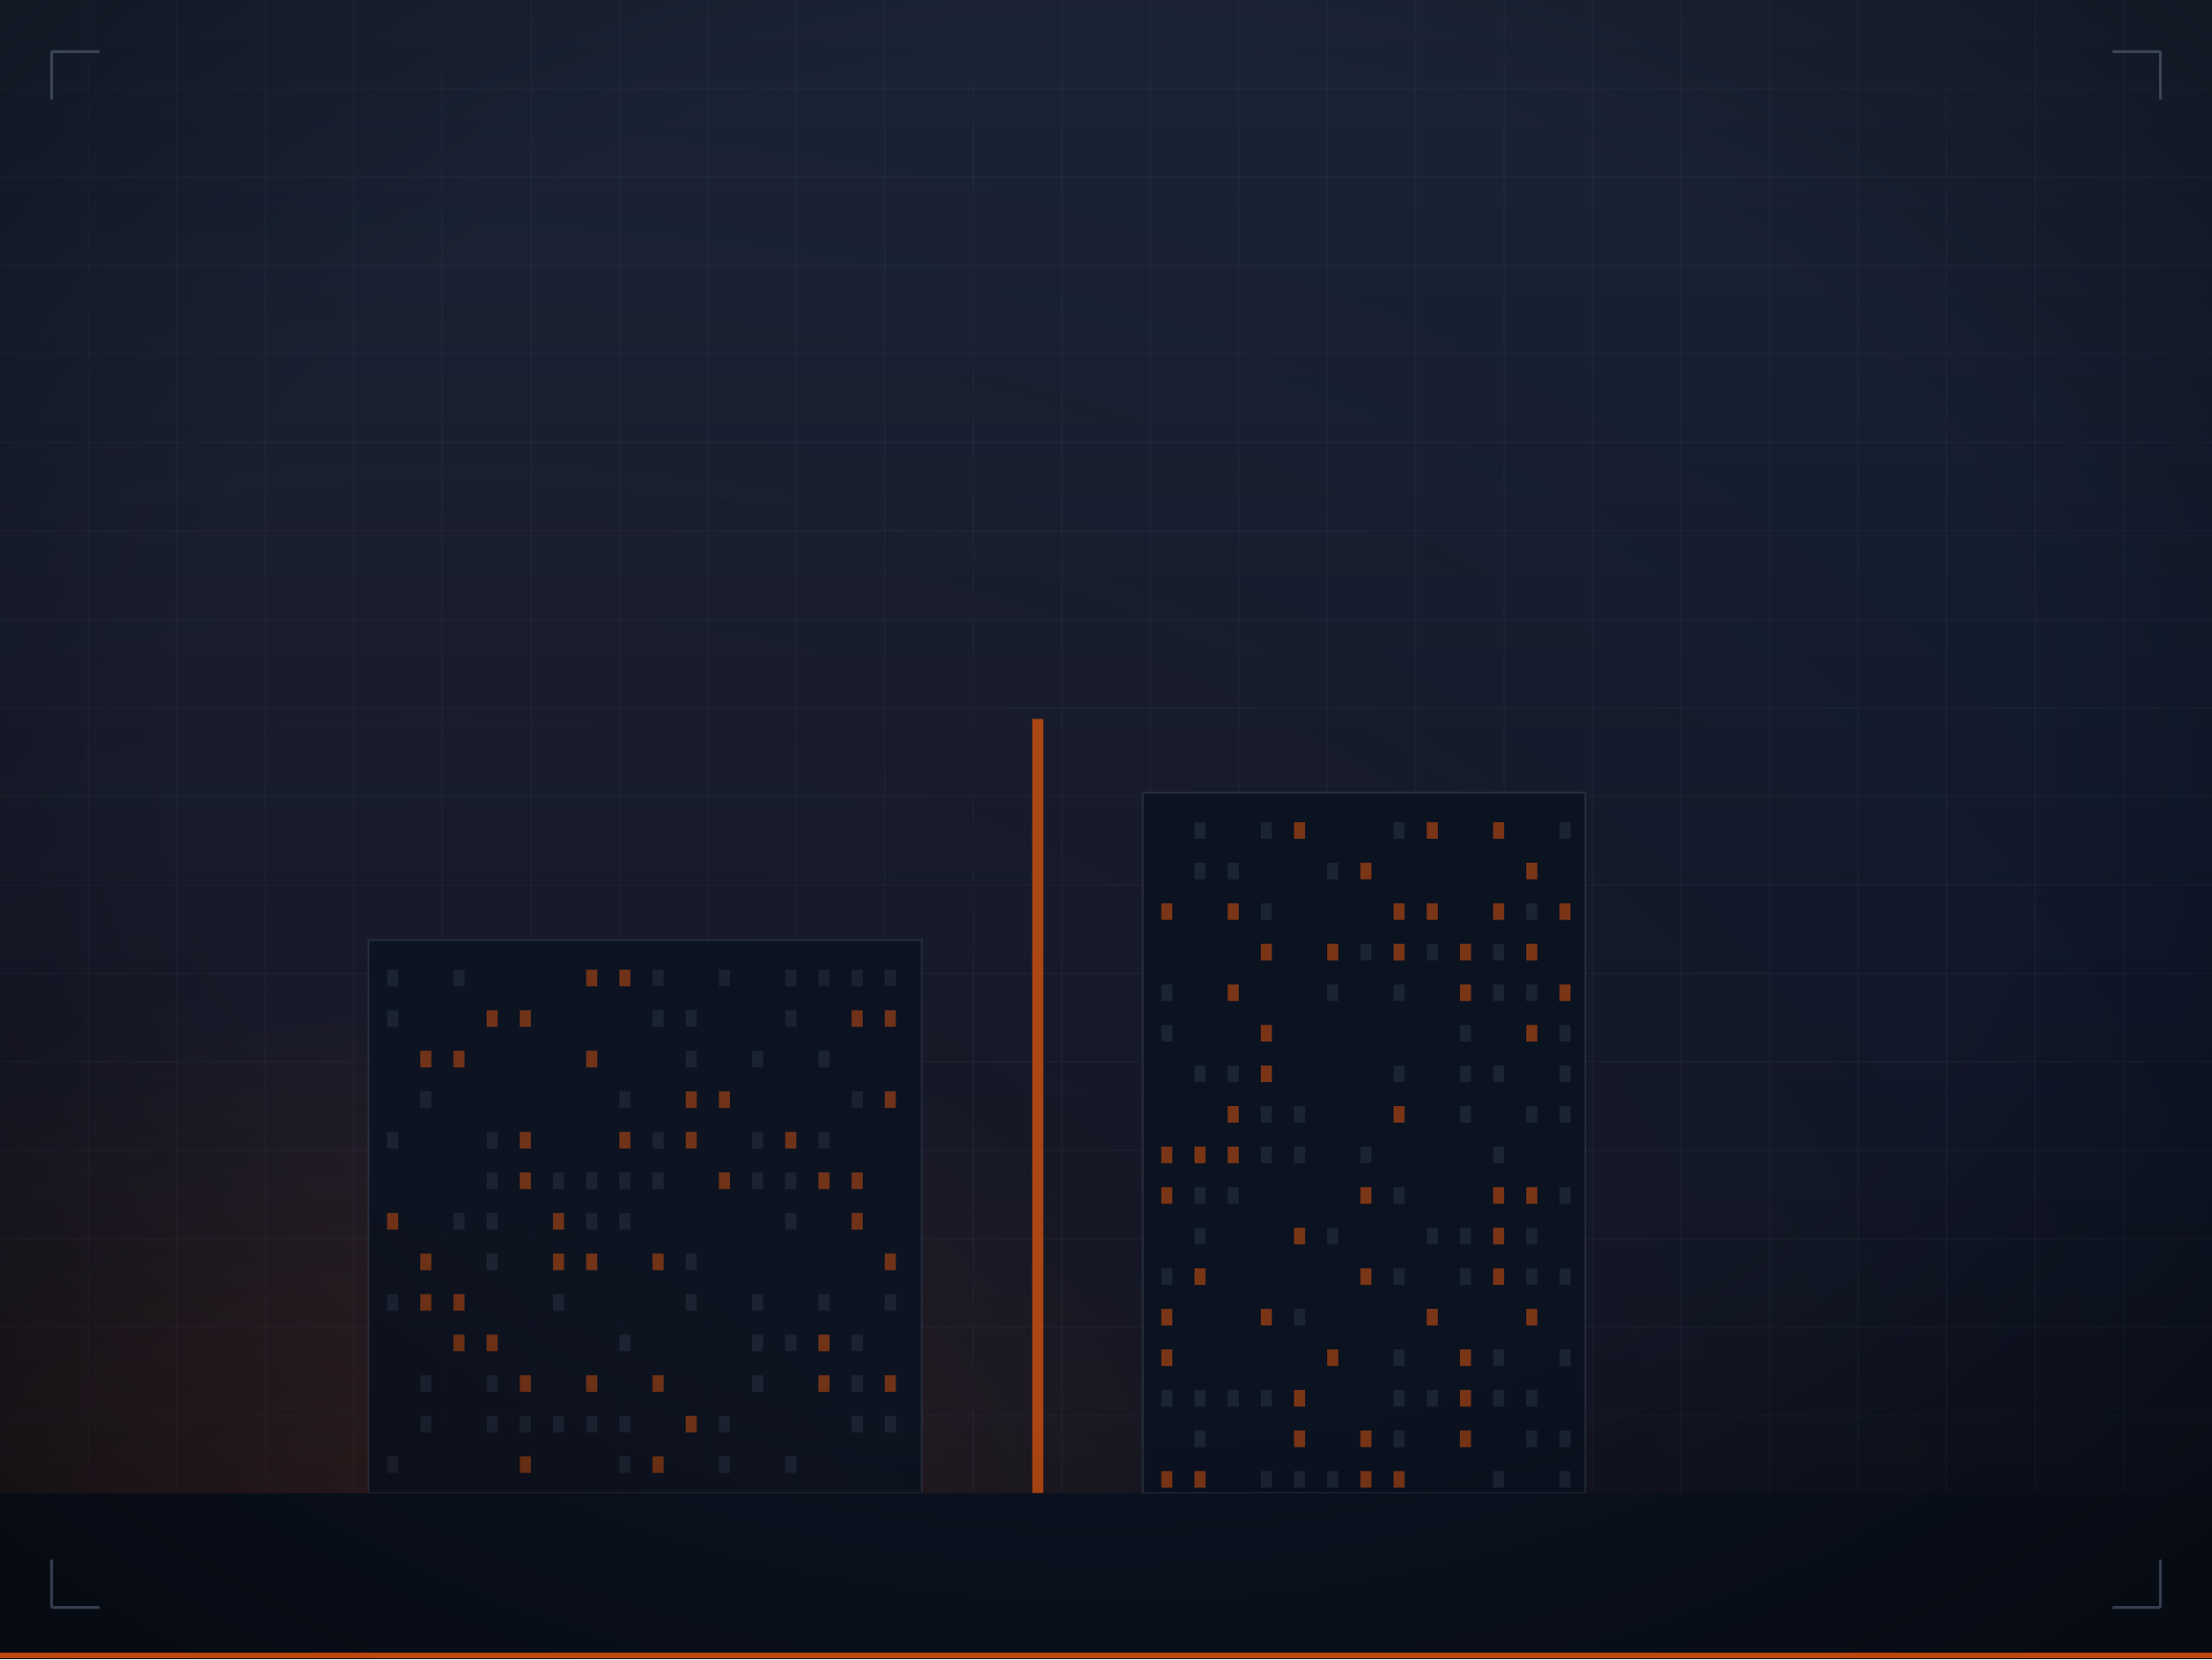
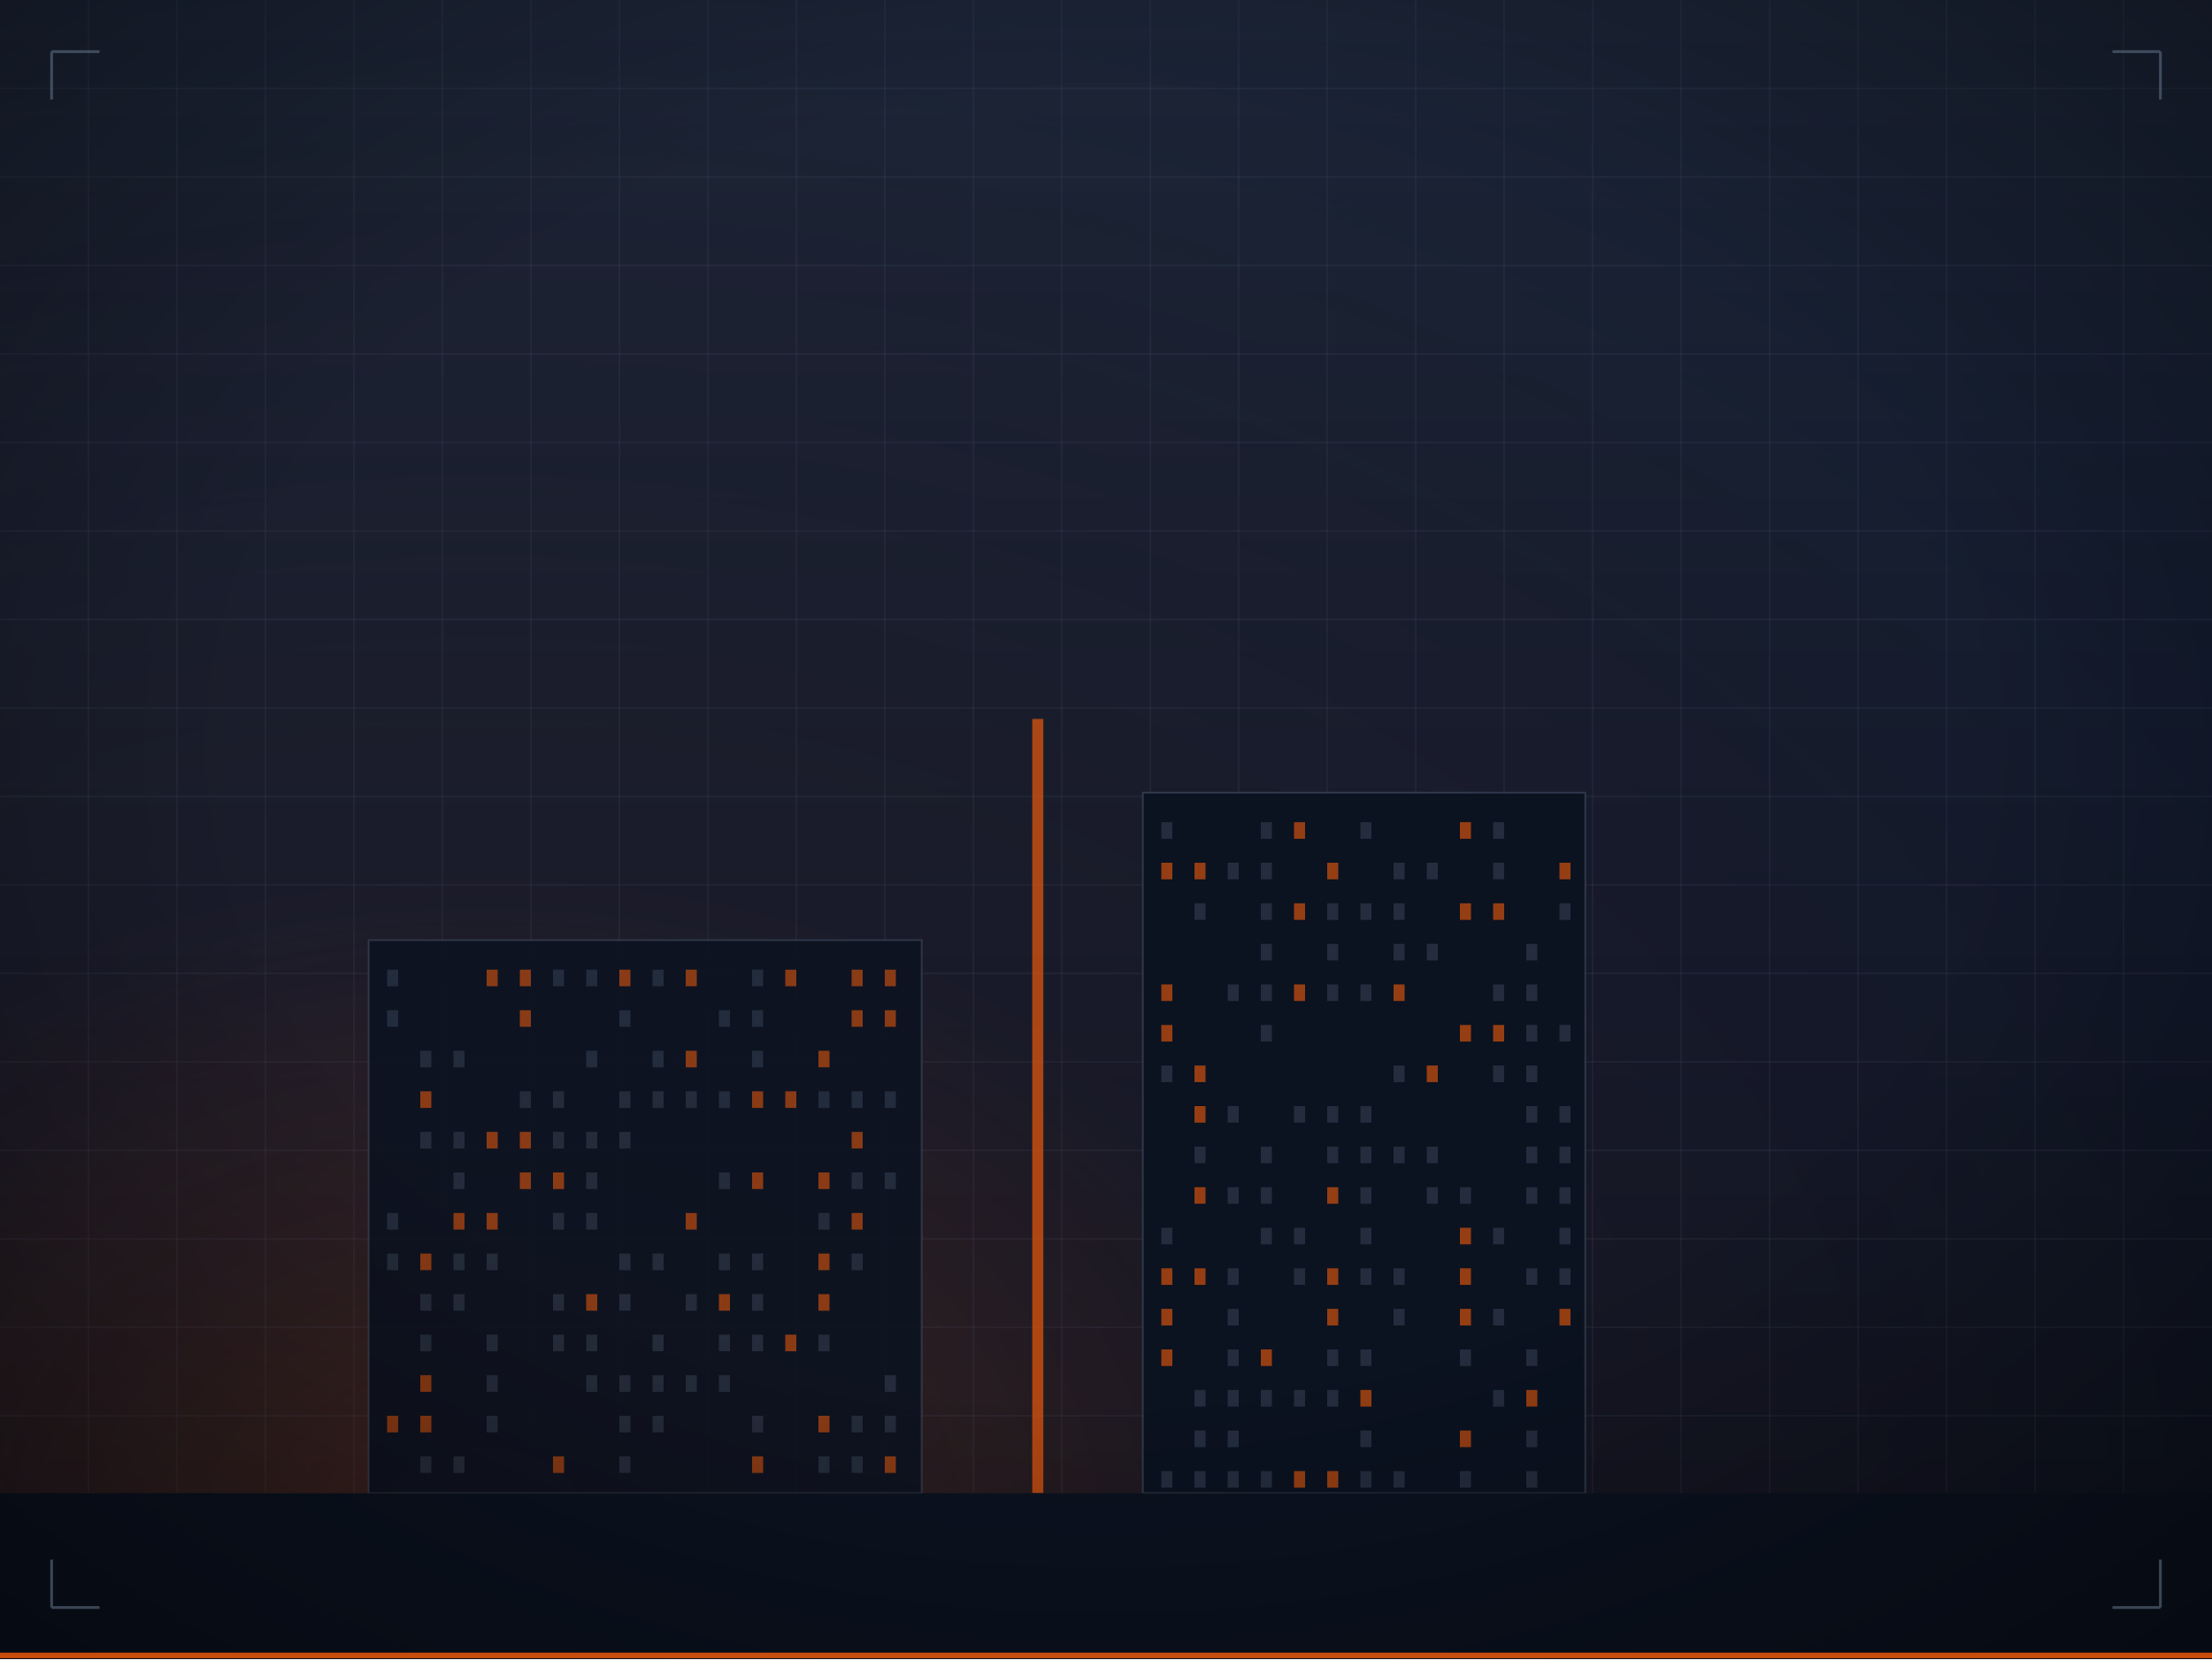
<svg xmlns="http://www.w3.org/2000/svg" width="1200" height="900" viewBox="0 0 1200 900" preserveAspectRatio="xMidYMid slice">
  <defs>
    <linearGradient id="skyt2" x1="0" y1="0" x2="0" y2="1">
      <stop offset="0" stop-color="#1B2436" />
      <stop offset="0.6" stop-color="#0F172A" />
      <stop offset="1" stop-color="#0B1220" />
    </linearGradient>
-     <radialGradient id="glowt2" cx="0.2" cy="0.95" r="0.9">
-       <stop offset="0" stop-color="#EA580C" stop-opacity="0.18" />
-       <stop offset="0.4" stop-color="#EA580C" stop-opacity="0.04" />
+     <radialGradient id="glowt2" cx="0.22" cy="0.92" r="0.95">
+       <stop offset="0" stop-color="#EA580C" stop-opacity="0.22" />
+       <stop offset="0.4" stop-color="#EA580C" stop-opacity="0.05" />
      <stop offset="1" stop-color="#EA580C" stop-opacity="0" />
    </radialGradient>
-     <radialGradient id="vigt2" cx="0.5" cy="0.45" r="0.75">
-       <stop offset="0.55" stop-color="#000000" stop-opacity="0" />
-       <stop offset="1" stop-color="#000000" stop-opacity="0.45" />
+     <radialGradient id="vigt2" cx="0.5" cy="0.45" r="0.78">
+       <stop offset="0.5" stop-color="#000000" stop-opacity="0" />
+       <stop offset="1" stop-color="#000000" stop-opacity="0.5" />
    </radialGradient>
  </defs>
  <rect width="1200" height="900" fill="url(#skyt2)" />
  <rect width="1200" height="900" fill="url(#glowt2)" />
-   <g stroke="#64748B" stroke-opacity="0.06">
+   <g stroke="#64748B" stroke-opacity="0.1">
    <line x1="48" y1="0" x2="48" y2="900" />
    <line x1="96" y1="0" x2="96" y2="900" />
    <line x1="144" y1="0" x2="144" y2="900" />
    <line x1="192" y1="0" x2="192" y2="900" />
    <line x1="240" y1="0" x2="240" y2="900" />
    <line x1="288" y1="0" x2="288" y2="900" />
    <line x1="336" y1="0" x2="336" y2="900" />
    <line x1="384" y1="0" x2="384" y2="900" />
    <line x1="432" y1="0" x2="432" y2="900" />
    <line x1="480" y1="0" x2="480" y2="900" />
    <line x1="528" y1="0" x2="528" y2="900" />
    <line x1="576" y1="0" x2="576" y2="900" />
    <line x1="624" y1="0" x2="624" y2="900" />
    <line x1="672" y1="0" x2="672" y2="900" />
    <line x1="720" y1="0" x2="720" y2="900" />
    <line x1="768" y1="0" x2="768" y2="900" />
    <line x1="816" y1="0" x2="816" y2="900" />
    <line x1="864" y1="0" x2="864" y2="900" />
    <line x1="912" y1="0" x2="912" y2="900" />
    <line x1="960" y1="0" x2="960" y2="900" />
    <line x1="1008" y1="0" x2="1008" y2="900" />
    <line x1="1056" y1="0" x2="1056" y2="900" />
    <line x1="1104" y1="0" x2="1104" y2="900" />
    <line x1="1152" y1="0" x2="1152" y2="900" />
    <line x1="0" y1="48" x2="1200" y2="48" />
    <line x1="0" y1="96" x2="1200" y2="96" />
    <line x1="0" y1="144" x2="1200" y2="144" />
    <line x1="0" y1="192" x2="1200" y2="192" />
    <line x1="0" y1="240" x2="1200" y2="240" />
    <line x1="0" y1="288" x2="1200" y2="288" />
    <line x1="0" y1="336" x2="1200" y2="336" />
    <line x1="0" y1="384" x2="1200" y2="384" />
    <line x1="0" y1="432" x2="1200" y2="432" />
    <line x1="0" y1="480" x2="1200" y2="480" />
    <line x1="0" y1="528" x2="1200" y2="528" />
    <line x1="0" y1="576" x2="1200" y2="576" />
    <line x1="0" y1="624" x2="1200" y2="624" />
    <line x1="0" y1="672" x2="1200" y2="672" />
    <line x1="0" y1="720" x2="1200" y2="720" />
    <line x1="0" y1="768" x2="1200" y2="768" />
    <line x1="0" y1="816" x2="1200" y2="816" />
    <line x1="0" y1="864" x2="1200" y2="864" />
  </g>
  <g opacity="0.9">
-     <rect x="200" y="510" width="300" height="300" fill="#0B1220" stroke="#64748B" stroke-opacity="0.25" />
-     <rect x="210" y="526" width="6" height="9" fill="#64748B" opacity="0.18" />
-     <rect x="246" y="526" width="6" height="9" fill="#64748B" opacity="0.18" />
-     <rect x="318" y="526" width="6" height="9" fill="#EA580C" opacity="0.5" />
-     <rect x="336" y="526" width="6" height="9" fill="#EA580C" opacity="0.5" />
-     <rect x="354" y="526" width="6" height="9" fill="#64748B" opacity="0.18" />
-     <rect x="390" y="526" width="6" height="9" fill="#64748B" opacity="0.18" />
-     <rect x="426" y="526" width="6" height="9" fill="#64748B" opacity="0.18" />
-     <rect x="444" y="526" width="6" height="9" fill="#64748B" opacity="0.18" />
-     <rect x="462" y="526" width="6" height="9" fill="#64748B" opacity="0.18" />
-     <rect x="480" y="526" width="6" height="9" fill="#64748B" opacity="0.18" />
-     <rect x="210" y="548" width="6" height="9" fill="#64748B" opacity="0.18" />
-     <rect x="264" y="548" width="6" height="9" fill="#EA580C" opacity="0.5" />
-     <rect x="282" y="548" width="6" height="9" fill="#EA580C" opacity="0.5" />
-     <rect x="354" y="548" width="6" height="9" fill="#64748B" opacity="0.18" />
-     <rect x="372" y="548" width="6" height="9" fill="#64748B" opacity="0.18" />
-     <rect x="426" y="548" width="6" height="9" fill="#64748B" opacity="0.18" />
-     <rect x="462" y="548" width="6" height="9" fill="#EA580C" opacity="0.5" />
-     <rect x="480" y="548" width="6" height="9" fill="#EA580C" opacity="0.5" />
-     <rect x="228" y="570" width="6" height="9" fill="#EA580C" opacity="0.5" />
-     <rect x="246" y="570" width="6" height="9" fill="#EA580C" opacity="0.5" />
-     <rect x="318" y="570" width="6" height="9" fill="#EA580C" opacity="0.5" />
-     <rect x="372" y="570" width="6" height="9" fill="#64748B" opacity="0.18" />
-     <rect x="408" y="570" width="6" height="9" fill="#64748B" opacity="0.18" />
-     <rect x="444" y="570" width="6" height="9" fill="#64748B" opacity="0.18" />
-     <rect x="228" y="592" width="6" height="9" fill="#64748B" opacity="0.18" />
-     <rect x="336" y="592" width="6" height="9" fill="#64748B" opacity="0.18" />
-     <rect x="372" y="592" width="6" height="9" fill="#EA580C" opacity="0.5" />
-     <rect x="390" y="592" width="6" height="9" fill="#EA580C" opacity="0.5" />
-     <rect x="462" y="592" width="6" height="9" fill="#64748B" opacity="0.18" />
-     <rect x="480" y="592" width="6" height="9" fill="#EA580C" opacity="0.5" />
-     <rect x="210" y="614" width="6" height="9" fill="#64748B" opacity="0.18" />
-     <rect x="264" y="614" width="6" height="9" fill="#64748B" opacity="0.18" />
-     <rect x="282" y="614" width="6" height="9" fill="#EA580C" opacity="0.5" />
-     <rect x="336" y="614" width="6" height="9" fill="#EA580C" opacity="0.5" />
-     <rect x="354" y="614" width="6" height="9" fill="#64748B" opacity="0.18" />
-     <rect x="372" y="614" width="6" height="9" fill="#EA580C" opacity="0.5" />
-     <rect x="408" y="614" width="6" height="9" fill="#64748B" opacity="0.18" />
-     <rect x="426" y="614" width="6" height="9" fill="#EA580C" opacity="0.5" />
-     <rect x="444" y="614" width="6" height="9" fill="#64748B" opacity="0.18" />
-     <rect x="264" y="636" width="6" height="9" fill="#64748B" opacity="0.18" />
-     <rect x="282" y="636" width="6" height="9" fill="#EA580C" opacity="0.5" />
-     <rect x="300" y="636" width="6" height="9" fill="#64748B" opacity="0.18" />
-     <rect x="318" y="636" width="6" height="9" fill="#64748B" opacity="0.18" />
-     <rect x="336" y="636" width="6" height="9" fill="#64748B" opacity="0.18" />
-     <rect x="354" y="636" width="6" height="9" fill="#64748B" opacity="0.18" />
-     <rect x="390" y="636" width="6" height="9" fill="#EA580C" opacity="0.5" />
-     <rect x="408" y="636" width="6" height="9" fill="#64748B" opacity="0.18" />
-     <rect x="426" y="636" width="6" height="9" fill="#64748B" opacity="0.18" />
-     <rect x="444" y="636" width="6" height="9" fill="#EA580C" opacity="0.5" />
-     <rect x="462" y="636" width="6" height="9" fill="#EA580C" opacity="0.5" />
-     <rect x="210" y="658" width="6" height="9" fill="#EA580C" opacity="0.5" />
-     <rect x="246" y="658" width="6" height="9" fill="#64748B" opacity="0.18" />
-     <rect x="264" y="658" width="6" height="9" fill="#64748B" opacity="0.18" />
-     <rect x="300" y="658" width="6" height="9" fill="#EA580C" opacity="0.5" />
-     <rect x="318" y="658" width="6" height="9" fill="#64748B" opacity="0.18" />
-     <rect x="336" y="658" width="6" height="9" fill="#64748B" opacity="0.18" />
-     <rect x="426" y="658" width="6" height="9" fill="#64748B" opacity="0.18" />
-     <rect x="462" y="658" width="6" height="9" fill="#EA580C" opacity="0.5" />
-     <rect x="228" y="680" width="6" height="9" fill="#EA580C" opacity="0.5" />
-     <rect x="264" y="680" width="6" height="9" fill="#64748B" opacity="0.18" />
-     <rect x="300" y="680" width="6" height="9" fill="#EA580C" opacity="0.5" />
-     <rect x="318" y="680" width="6" height="9" fill="#EA580C" opacity="0.5" />
-     <rect x="354" y="680" width="6" height="9" fill="#EA580C" opacity="0.5" />
-     <rect x="372" y="680" width="6" height="9" fill="#64748B" opacity="0.18" />
-     <rect x="480" y="680" width="6" height="9" fill="#EA580C" opacity="0.5" />
-     <rect x="210" y="702" width="6" height="9" fill="#64748B" opacity="0.18" />
-     <rect x="228" y="702" width="6" height="9" fill="#EA580C" opacity="0.5" />
-     <rect x="246" y="702" width="6" height="9" fill="#EA580C" opacity="0.5" />
-     <rect x="300" y="702" width="6" height="9" fill="#64748B" opacity="0.18" />
-     <rect x="372" y="702" width="6" height="9" fill="#64748B" opacity="0.18" />
-     <rect x="408" y="702" width="6" height="9" fill="#64748B" opacity="0.18" />
-     <rect x="444" y="702" width="6" height="9" fill="#64748B" opacity="0.18" />
-     <rect x="480" y="702" width="6" height="9" fill="#64748B" opacity="0.18" />
-     <rect x="246" y="724" width="6" height="9" fill="#EA580C" opacity="0.5" />
-     <rect x="264" y="724" width="6" height="9" fill="#EA580C" opacity="0.5" />
-     <rect x="336" y="724" width="6" height="9" fill="#64748B" opacity="0.18" />
-     <rect x="408" y="724" width="6" height="9" fill="#64748B" opacity="0.18" />
-     <rect x="426" y="724" width="6" height="9" fill="#64748B" opacity="0.18" />
-     <rect x="444" y="724" width="6" height="9" fill="#EA580C" opacity="0.5" />
-     <rect x="462" y="724" width="6" height="9" fill="#64748B" opacity="0.18" />
-     <rect x="228" y="746" width="6" height="9" fill="#64748B" opacity="0.18" />
-     <rect x="264" y="746" width="6" height="9" fill="#64748B" opacity="0.18" />
-     <rect x="282" y="746" width="6" height="9" fill="#EA580C" opacity="0.5" />
-     <rect x="318" y="746" width="6" height="9" fill="#EA580C" opacity="0.5" />
-     <rect x="354" y="746" width="6" height="9" fill="#EA580C" opacity="0.5" />
-     <rect x="408" y="746" width="6" height="9" fill="#64748B" opacity="0.18" />
-     <rect x="444" y="746" width="6" height="9" fill="#EA580C" opacity="0.5" />
-     <rect x="462" y="746" width="6" height="9" fill="#64748B" opacity="0.18" />
-     <rect x="480" y="746" width="6" height="9" fill="#EA580C" opacity="0.5" />
-     <rect x="228" y="768" width="6" height="9" fill="#64748B" opacity="0.18" />
-     <rect x="264" y="768" width="6" height="9" fill="#64748B" opacity="0.18" />
-     <rect x="282" y="768" width="6" height="9" fill="#64748B" opacity="0.18" />
-     <rect x="300" y="768" width="6" height="9" fill="#64748B" opacity="0.18" />
-     <rect x="318" y="768" width="6" height="9" fill="#64748B" opacity="0.18" />
-     <rect x="336" y="768" width="6" height="9" fill="#64748B" opacity="0.18" />
-     <rect x="372" y="768" width="6" height="9" fill="#EA580C" opacity="0.5" />
-     <rect x="390" y="768" width="6" height="9" fill="#64748B" opacity="0.18" />
-     <rect x="462" y="768" width="6" height="9" fill="#64748B" opacity="0.18" />
-     <rect x="480" y="768" width="6" height="9" fill="#64748B" opacity="0.18" />
-     <rect x="210" y="790" width="6" height="9" fill="#64748B" opacity="0.18" />
-     <rect x="282" y="790" width="6" height="9" fill="#EA580C" opacity="0.5" />
-     <rect x="336" y="790" width="6" height="9" fill="#64748B" opacity="0.18" />
-     <rect x="354" y="790" width="6" height="9" fill="#EA580C" opacity="0.5" />
-     <rect x="390" y="790" width="6" height="9" fill="#64748B" opacity="0.18" />
-     <rect x="426" y="790" width="6" height="9" fill="#64748B" opacity="0.18" />
+     <rect x="200" y="510" width="300" height="300" fill="#0B1220" stroke="#64748B" stroke-opacity="0.35" />
+     <rect x="210" y="526" width="6" height="9" fill="#64748B" opacity="0.28" />
+     <rect x="264" y="526" width="6" height="9" fill="#EA580C" opacity="0.62" />
+     <rect x="282" y="526" width="6" height="9" fill="#EA580C" opacity="0.62" />
+     <rect x="300" y="526" width="6" height="9" fill="#64748B" opacity="0.28" />
+     <rect x="318" y="526" width="6" height="9" fill="#64748B" opacity="0.28" />
+     <rect x="336" y="526" width="6" height="9" fill="#EA580C" opacity="0.62" />
+     <rect x="354" y="526" width="6" height="9" fill="#64748B" opacity="0.28" />
+     <rect x="372" y="526" width="6" height="9" fill="#EA580C" opacity="0.62" />
+     <rect x="408" y="526" width="6" height="9" fill="#64748B" opacity="0.28" />
+     <rect x="426" y="526" width="6" height="9" fill="#EA580C" opacity="0.62" />
+     <rect x="462" y="526" width="6" height="9" fill="#EA580C" opacity="0.62" />
+     <rect x="480" y="526" width="6" height="9" fill="#EA580C" opacity="0.62" />
+     <rect x="210" y="548" width="6" height="9" fill="#64748B" opacity="0.28" />
+     <rect x="282" y="548" width="6" height="9" fill="#EA580C" opacity="0.62" />
+     <rect x="336" y="548" width="6" height="9" fill="#64748B" opacity="0.28" />
+     <rect x="390" y="548" width="6" height="9" fill="#64748B" opacity="0.28" />
+     <rect x="408" y="548" width="6" height="9" fill="#64748B" opacity="0.28" />
+     <rect x="462" y="548" width="6" height="9" fill="#EA580C" opacity="0.62" />
+     <rect x="480" y="548" width="6" height="9" fill="#EA580C" opacity="0.62" />
+     <rect x="228" y="570" width="6" height="9" fill="#64748B" opacity="0.28" />
+     <rect x="246" y="570" width="6" height="9" fill="#64748B" opacity="0.28" />
+     <rect x="318" y="570" width="6" height="9" fill="#64748B" opacity="0.28" />
+     <rect x="354" y="570" width="6" height="9" fill="#64748B" opacity="0.28" />
+     <rect x="372" y="570" width="6" height="9" fill="#EA580C" opacity="0.62" />
+     <rect x="408" y="570" width="6" height="9" fill="#64748B" opacity="0.28" />
+     <rect x="444" y="570" width="6" height="9" fill="#EA580C" opacity="0.62" />
+     <rect x="228" y="592" width="6" height="9" fill="#EA580C" opacity="0.62" />
+     <rect x="282" y="592" width="6" height="9" fill="#64748B" opacity="0.28" />
+     <rect x="300" y="592" width="6" height="9" fill="#64748B" opacity="0.28" />
+     <rect x="336" y="592" width="6" height="9" fill="#64748B" opacity="0.28" />
+     <rect x="354" y="592" width="6" height="9" fill="#64748B" opacity="0.28" />
+     <rect x="372" y="592" width="6" height="9" fill="#64748B" opacity="0.28" />
+     <rect x="390" y="592" width="6" height="9" fill="#64748B" opacity="0.28" />
+     <rect x="408" y="592" width="6" height="9" fill="#EA580C" opacity="0.62" />
+     <rect x="426" y="592" width="6" height="9" fill="#EA580C" opacity="0.62" />
+     <rect x="444" y="592" width="6" height="9" fill="#64748B" opacity="0.28" />
+     <rect x="462" y="592" width="6" height="9" fill="#64748B" opacity="0.28" />
+     <rect x="480" y="592" width="6" height="9" fill="#64748B" opacity="0.28" />
+     <rect x="228" y="614" width="6" height="9" fill="#64748B" opacity="0.28" />
+     <rect x="246" y="614" width="6" height="9" fill="#64748B" opacity="0.28" />
+     <rect x="264" y="614" width="6" height="9" fill="#EA580C" opacity="0.62" />
+     <rect x="282" y="614" width="6" height="9" fill="#EA580C" opacity="0.62" />
+     <rect x="300" y="614" width="6" height="9" fill="#64748B" opacity="0.28" />
+     <rect x="318" y="614" width="6" height="9" fill="#64748B" opacity="0.28" />
+     <rect x="336" y="614" width="6" height="9" fill="#64748B" opacity="0.28" />
+     <rect x="462" y="614" width="6" height="9" fill="#EA580C" opacity="0.62" />
+     <rect x="246" y="636" width="6" height="9" fill="#64748B" opacity="0.28" />
+     <rect x="282" y="636" width="6" height="9" fill="#EA580C" opacity="0.62" />
+     <rect x="300" y="636" width="6" height="9" fill="#EA580C" opacity="0.62" />
+     <rect x="318" y="636" width="6" height="9" fill="#64748B" opacity="0.28" />
+     <rect x="390" y="636" width="6" height="9" fill="#64748B" opacity="0.28" />
+     <rect x="408" y="636" width="6" height="9" fill="#EA580C" opacity="0.62" />
+     <rect x="444" y="636" width="6" height="9" fill="#EA580C" opacity="0.62" />
+     <rect x="462" y="636" width="6" height="9" fill="#64748B" opacity="0.28" />
+     <rect x="480" y="636" width="6" height="9" fill="#64748B" opacity="0.28" />
+     <rect x="210" y="658" width="6" height="9" fill="#64748B" opacity="0.28" />
+     <rect x="246" y="658" width="6" height="9" fill="#EA580C" opacity="0.62" />
+     <rect x="264" y="658" width="6" height="9" fill="#EA580C" opacity="0.62" />
+     <rect x="300" y="658" width="6" height="9" fill="#64748B" opacity="0.28" />
+     <rect x="318" y="658" width="6" height="9" fill="#64748B" opacity="0.28" />
+     <rect x="372" y="658" width="6" height="9" fill="#EA580C" opacity="0.62" />
+     <rect x="444" y="658" width="6" height="9" fill="#64748B" opacity="0.28" />
+     <rect x="462" y="658" width="6" height="9" fill="#EA580C" opacity="0.62" />
+     <rect x="210" y="680" width="6" height="9" fill="#64748B" opacity="0.28" />
+     <rect x="228" y="680" width="6" height="9" fill="#EA580C" opacity="0.62" />
+     <rect x="246" y="680" width="6" height="9" fill="#64748B" opacity="0.28" />
+     <rect x="264" y="680" width="6" height="9" fill="#64748B" opacity="0.28" />
+     <rect x="336" y="680" width="6" height="9" fill="#64748B" opacity="0.28" />
+     <rect x="354" y="680" width="6" height="9" fill="#64748B" opacity="0.28" />
+     <rect x="390" y="680" width="6" height="9" fill="#64748B" opacity="0.28" />
+     <rect x="408" y="680" width="6" height="9" fill="#64748B" opacity="0.28" />
+     <rect x="444" y="680" width="6" height="9" fill="#EA580C" opacity="0.62" />
+     <rect x="462" y="680" width="6" height="9" fill="#64748B" opacity="0.28" />
+     <rect x="228" y="702" width="6" height="9" fill="#64748B" opacity="0.28" />
+     <rect x="246" y="702" width="6" height="9" fill="#64748B" opacity="0.28" />
+     <rect x="300" y="702" width="6" height="9" fill="#64748B" opacity="0.28" />
+     <rect x="318" y="702" width="6" height="9" fill="#EA580C" opacity="0.62" />
+     <rect x="336" y="702" width="6" height="9" fill="#64748B" opacity="0.28" />
+     <rect x="372" y="702" width="6" height="9" fill="#64748B" opacity="0.28" />
+     <rect x="390" y="702" width="6" height="9" fill="#EA580C" opacity="0.62" />
+     <rect x="408" y="702" width="6" height="9" fill="#64748B" opacity="0.28" />
+     <rect x="444" y="702" width="6" height="9" fill="#EA580C" opacity="0.62" />
+     <rect x="228" y="724" width="6" height="9" fill="#64748B" opacity="0.28" />
+     <rect x="264" y="724" width="6" height="9" fill="#64748B" opacity="0.28" />
+     <rect x="300" y="724" width="6" height="9" fill="#64748B" opacity="0.28" />
+     <rect x="318" y="724" width="6" height="9" fill="#64748B" opacity="0.28" />
+     <rect x="354" y="724" width="6" height="9" fill="#64748B" opacity="0.28" />
+     <rect x="390" y="724" width="6" height="9" fill="#64748B" opacity="0.28" />
+     <rect x="408" y="724" width="6" height="9" fill="#64748B" opacity="0.28" />
+     <rect x="426" y="724" width="6" height="9" fill="#EA580C" opacity="0.62" />
+     <rect x="444" y="724" width="6" height="9" fill="#64748B" opacity="0.28" />
+     <rect x="228" y="746" width="6" height="9" fill="#EA580C" opacity="0.62" />
+     <rect x="264" y="746" width="6" height="9" fill="#64748B" opacity="0.28" />
+     <rect x="318" y="746" width="6" height="9" fill="#64748B" opacity="0.28" />
+     <rect x="336" y="746" width="6" height="9" fill="#64748B" opacity="0.28" />
+     <rect x="354" y="746" width="6" height="9" fill="#64748B" opacity="0.28" />
+     <rect x="372" y="746" width="6" height="9" fill="#64748B" opacity="0.28" />
+     <rect x="390" y="746" width="6" height="9" fill="#64748B" opacity="0.28" />
+     <rect x="480" y="746" width="6" height="9" fill="#64748B" opacity="0.28" />
+     <rect x="210" y="768" width="6" height="9" fill="#EA580C" opacity="0.62" />
+     <rect x="228" y="768" width="6" height="9" fill="#EA580C" opacity="0.62" />
+     <rect x="264" y="768" width="6" height="9" fill="#64748B" opacity="0.28" />
+     <rect x="336" y="768" width="6" height="9" fill="#64748B" opacity="0.28" />
+     <rect x="354" y="768" width="6" height="9" fill="#64748B" opacity="0.28" />
+     <rect x="408" y="768" width="6" height="9" fill="#64748B" opacity="0.28" />
+     <rect x="444" y="768" width="6" height="9" fill="#EA580C" opacity="0.62" />
+     <rect x="462" y="768" width="6" height="9" fill="#64748B" opacity="0.28" />
+     <rect x="480" y="768" width="6" height="9" fill="#64748B" opacity="0.28" />
+     <rect x="228" y="790" width="6" height="9" fill="#64748B" opacity="0.28" />
+     <rect x="246" y="790" width="6" height="9" fill="#64748B" opacity="0.28" />
+     <rect x="300" y="790" width="6" height="9" fill="#EA580C" opacity="0.62" />
+     <rect x="336" y="790" width="6" height="9" fill="#64748B" opacity="0.28" />
+     <rect x="408" y="790" width="6" height="9" fill="#EA580C" opacity="0.62" />
+     <rect x="444" y="790" width="6" height="9" fill="#64748B" opacity="0.28" />
+     <rect x="462" y="790" width="6" height="9" fill="#64748B" opacity="0.28" />
+     <rect x="480" y="790" width="6" height="9" fill="#EA580C" opacity="0.62" />
  </g>
  <rect x="560" y="390" width="6" height="420" fill="#EA580C" opacity="0.7" />
  <g opacity="1">
-     <rect x="620" y="430" width="240" height="380" fill="#0B1220" stroke="#64748B" stroke-opacity="0.25" />
-     <rect x="648" y="446" width="6" height="9" fill="#64748B" opacity="0.18" />
-     <rect x="684" y="446" width="6" height="9" fill="#64748B" opacity="0.18" />
-     <rect x="702" y="446" width="6" height="9" fill="#EA580C" opacity="0.5" />
-     <rect x="756" y="446" width="6" height="9" fill="#64748B" opacity="0.18" />
-     <rect x="774" y="446" width="6" height="9" fill="#EA580C" opacity="0.5" />
-     <rect x="810" y="446" width="6" height="9" fill="#EA580C" opacity="0.5" />
-     <rect x="846" y="446" width="6" height="9" fill="#64748B" opacity="0.18" />
-     <rect x="648" y="468" width="6" height="9" fill="#64748B" opacity="0.18" />
-     <rect x="666" y="468" width="6" height="9" fill="#64748B" opacity="0.18" />
-     <rect x="720" y="468" width="6" height="9" fill="#64748B" opacity="0.18" />
-     <rect x="738" y="468" width="6" height="9" fill="#EA580C" opacity="0.5" />
-     <rect x="828" y="468" width="6" height="9" fill="#EA580C" opacity="0.5" />
-     <rect x="630" y="490" width="6" height="9" fill="#EA580C" opacity="0.5" />
-     <rect x="666" y="490" width="6" height="9" fill="#EA580C" opacity="0.5" />
-     <rect x="684" y="490" width="6" height="9" fill="#64748B" opacity="0.18" />
-     <rect x="756" y="490" width="6" height="9" fill="#EA580C" opacity="0.5" />
-     <rect x="774" y="490" width="6" height="9" fill="#EA580C" opacity="0.5" />
-     <rect x="810" y="490" width="6" height="9" fill="#EA580C" opacity="0.5" />
-     <rect x="828" y="490" width="6" height="9" fill="#64748B" opacity="0.18" />
-     <rect x="846" y="490" width="6" height="9" fill="#EA580C" opacity="0.5" />
-     <rect x="684" y="512" width="6" height="9" fill="#EA580C" opacity="0.5" />
-     <rect x="720" y="512" width="6" height="9" fill="#EA580C" opacity="0.5" />
-     <rect x="738" y="512" width="6" height="9" fill="#64748B" opacity="0.18" />
-     <rect x="756" y="512" width="6" height="9" fill="#EA580C" opacity="0.5" />
-     <rect x="774" y="512" width="6" height="9" fill="#64748B" opacity="0.18" />
-     <rect x="792" y="512" width="6" height="9" fill="#EA580C" opacity="0.5" />
-     <rect x="810" y="512" width="6" height="9" fill="#64748B" opacity="0.18" />
-     <rect x="828" y="512" width="6" height="9" fill="#EA580C" opacity="0.5" />
-     <rect x="630" y="534" width="6" height="9" fill="#64748B" opacity="0.18" />
-     <rect x="666" y="534" width="6" height="9" fill="#EA580C" opacity="0.5" />
-     <rect x="720" y="534" width="6" height="9" fill="#64748B" opacity="0.18" />
-     <rect x="756" y="534" width="6" height="9" fill="#64748B" opacity="0.18" />
-     <rect x="792" y="534" width="6" height="9" fill="#EA580C" opacity="0.5" />
-     <rect x="810" y="534" width="6" height="9" fill="#64748B" opacity="0.18" />
-     <rect x="828" y="534" width="6" height="9" fill="#64748B" opacity="0.18" />
-     <rect x="846" y="534" width="6" height="9" fill="#EA580C" opacity="0.5" />
-     <rect x="630" y="556" width="6" height="9" fill="#64748B" opacity="0.18" />
-     <rect x="684" y="556" width="6" height="9" fill="#EA580C" opacity="0.5" />
-     <rect x="792" y="556" width="6" height="9" fill="#64748B" opacity="0.18" />
-     <rect x="828" y="556" width="6" height="9" fill="#EA580C" opacity="0.5" />
-     <rect x="846" y="556" width="6" height="9" fill="#64748B" opacity="0.18" />
-     <rect x="648" y="578" width="6" height="9" fill="#64748B" opacity="0.18" />
-     <rect x="666" y="578" width="6" height="9" fill="#64748B" opacity="0.18" />
-     <rect x="684" y="578" width="6" height="9" fill="#EA580C" opacity="0.5" />
-     <rect x="756" y="578" width="6" height="9" fill="#64748B" opacity="0.18" />
-     <rect x="792" y="578" width="6" height="9" fill="#64748B" opacity="0.18" />
-     <rect x="810" y="578" width="6" height="9" fill="#64748B" opacity="0.18" />
-     <rect x="846" y="578" width="6" height="9" fill="#64748B" opacity="0.18" />
-     <rect x="666" y="600" width="6" height="9" fill="#EA580C" opacity="0.5" />
-     <rect x="684" y="600" width="6" height="9" fill="#64748B" opacity="0.18" />
-     <rect x="702" y="600" width="6" height="9" fill="#64748B" opacity="0.18" />
-     <rect x="756" y="600" width="6" height="9" fill="#EA580C" opacity="0.5" />
-     <rect x="792" y="600" width="6" height="9" fill="#64748B" opacity="0.18" />
-     <rect x="828" y="600" width="6" height="9" fill="#64748B" opacity="0.18" />
-     <rect x="846" y="600" width="6" height="9" fill="#64748B" opacity="0.18" />
-     <rect x="630" y="622" width="6" height="9" fill="#EA580C" opacity="0.5" />
-     <rect x="648" y="622" width="6" height="9" fill="#EA580C" opacity="0.5" />
-     <rect x="666" y="622" width="6" height="9" fill="#EA580C" opacity="0.5" />
-     <rect x="684" y="622" width="6" height="9" fill="#64748B" opacity="0.18" />
-     <rect x="702" y="622" width="6" height="9" fill="#64748B" opacity="0.18" />
-     <rect x="738" y="622" width="6" height="9" fill="#64748B" opacity="0.18" />
-     <rect x="810" y="622" width="6" height="9" fill="#64748B" opacity="0.18" />
-     <rect x="630" y="644" width="6" height="9" fill="#EA580C" opacity="0.5" />
-     <rect x="648" y="644" width="6" height="9" fill="#64748B" opacity="0.18" />
-     <rect x="666" y="644" width="6" height="9" fill="#64748B" opacity="0.18" />
-     <rect x="738" y="644" width="6" height="9" fill="#EA580C" opacity="0.5" />
-     <rect x="756" y="644" width="6" height="9" fill="#64748B" opacity="0.18" />
-     <rect x="810" y="644" width="6" height="9" fill="#EA580C" opacity="0.5" />
-     <rect x="828" y="644" width="6" height="9" fill="#EA580C" opacity="0.5" />
-     <rect x="846" y="644" width="6" height="9" fill="#64748B" opacity="0.18" />
-     <rect x="648" y="666" width="6" height="9" fill="#64748B" opacity="0.18" />
-     <rect x="702" y="666" width="6" height="9" fill="#EA580C" opacity="0.5" />
-     <rect x="720" y="666" width="6" height="9" fill="#64748B" opacity="0.18" />
-     <rect x="774" y="666" width="6" height="9" fill="#64748B" opacity="0.18" />
-     <rect x="792" y="666" width="6" height="9" fill="#64748B" opacity="0.18" />
-     <rect x="810" y="666" width="6" height="9" fill="#EA580C" opacity="0.5" />
-     <rect x="828" y="666" width="6" height="9" fill="#64748B" opacity="0.18" />
-     <rect x="630" y="688" width="6" height="9" fill="#64748B" opacity="0.18" />
-     <rect x="648" y="688" width="6" height="9" fill="#EA580C" opacity="0.5" />
-     <rect x="738" y="688" width="6" height="9" fill="#EA580C" opacity="0.5" />
-     <rect x="756" y="688" width="6" height="9" fill="#64748B" opacity="0.18" />
-     <rect x="792" y="688" width="6" height="9" fill="#64748B" opacity="0.18" />
-     <rect x="810" y="688" width="6" height="9" fill="#EA580C" opacity="0.5" />
-     <rect x="828" y="688" width="6" height="9" fill="#64748B" opacity="0.18" />
-     <rect x="846" y="688" width="6" height="9" fill="#64748B" opacity="0.18" />
-     <rect x="630" y="710" width="6" height="9" fill="#EA580C" opacity="0.5" />
-     <rect x="684" y="710" width="6" height="9" fill="#EA580C" opacity="0.5" />
-     <rect x="702" y="710" width="6" height="9" fill="#64748B" opacity="0.18" />
-     <rect x="774" y="710" width="6" height="9" fill="#EA580C" opacity="0.5" />
-     <rect x="828" y="710" width="6" height="9" fill="#EA580C" opacity="0.5" />
-     <rect x="630" y="732" width="6" height="9" fill="#EA580C" opacity="0.5" />
-     <rect x="720" y="732" width="6" height="9" fill="#EA580C" opacity="0.5" />
-     <rect x="756" y="732" width="6" height="9" fill="#64748B" opacity="0.18" />
-     <rect x="792" y="732" width="6" height="9" fill="#EA580C" opacity="0.5" />
-     <rect x="810" y="732" width="6" height="9" fill="#64748B" opacity="0.18" />
-     <rect x="846" y="732" width="6" height="9" fill="#64748B" opacity="0.18" />
-     <rect x="630" y="754" width="6" height="9" fill="#64748B" opacity="0.18" />
-     <rect x="648" y="754" width="6" height="9" fill="#64748B" opacity="0.18" />
-     <rect x="666" y="754" width="6" height="9" fill="#64748B" opacity="0.18" />
-     <rect x="684" y="754" width="6" height="9" fill="#64748B" opacity="0.18" />
-     <rect x="702" y="754" width="6" height="9" fill="#EA580C" opacity="0.5" />
-     <rect x="756" y="754" width="6" height="9" fill="#64748B" opacity="0.18" />
-     <rect x="774" y="754" width="6" height="9" fill="#64748B" opacity="0.18" />
-     <rect x="792" y="754" width="6" height="9" fill="#EA580C" opacity="0.5" />
-     <rect x="810" y="754" width="6" height="9" fill="#64748B" opacity="0.18" />
-     <rect x="828" y="754" width="6" height="9" fill="#64748B" opacity="0.18" />
-     <rect x="648" y="776" width="6" height="9" fill="#64748B" opacity="0.18" />
-     <rect x="702" y="776" width="6" height="9" fill="#EA580C" opacity="0.5" />
-     <rect x="738" y="776" width="6" height="9" fill="#EA580C" opacity="0.5" />
-     <rect x="756" y="776" width="6" height="9" fill="#64748B" opacity="0.18" />
-     <rect x="792" y="776" width="6" height="9" fill="#EA580C" opacity="0.5" />
-     <rect x="828" y="776" width="6" height="9" fill="#64748B" opacity="0.18" />
-     <rect x="846" y="776" width="6" height="9" fill="#64748B" opacity="0.18" />
-     <rect x="630" y="798" width="6" height="9" fill="#EA580C" opacity="0.5" />
-     <rect x="648" y="798" width="6" height="9" fill="#EA580C" opacity="0.5" />
-     <rect x="684" y="798" width="6" height="9" fill="#64748B" opacity="0.18" />
-     <rect x="702" y="798" width="6" height="9" fill="#64748B" opacity="0.18" />
-     <rect x="720" y="798" width="6" height="9" fill="#64748B" opacity="0.18" />
-     <rect x="738" y="798" width="6" height="9" fill="#EA580C" opacity="0.5" />
-     <rect x="756" y="798" width="6" height="9" fill="#EA580C" opacity="0.5" />
-     <rect x="810" y="798" width="6" height="9" fill="#64748B" opacity="0.18" />
-     <rect x="846" y="798" width="6" height="9" fill="#64748B" opacity="0.18" />
+     <rect x="620" y="430" width="240" height="380" fill="#0B1220" stroke="#64748B" stroke-opacity="0.35" />
+     <rect x="630" y="446" width="6" height="9" fill="#64748B" opacity="0.28" />
+     <rect x="684" y="446" width="6" height="9" fill="#64748B" opacity="0.28" />
+     <rect x="702" y="446" width="6" height="9" fill="#EA580C" opacity="0.62" />
+     <rect x="738" y="446" width="6" height="9" fill="#64748B" opacity="0.28" />
+     <rect x="792" y="446" width="6" height="9" fill="#EA580C" opacity="0.62" />
+     <rect x="810" y="446" width="6" height="9" fill="#64748B" opacity="0.28" />
+     <rect x="630" y="468" width="6" height="9" fill="#EA580C" opacity="0.62" />
+     <rect x="648" y="468" width="6" height="9" fill="#EA580C" opacity="0.62" />
+     <rect x="666" y="468" width="6" height="9" fill="#64748B" opacity="0.28" />
+     <rect x="684" y="468" width="6" height="9" fill="#64748B" opacity="0.28" />
+     <rect x="720" y="468" width="6" height="9" fill="#EA580C" opacity="0.62" />
+     <rect x="756" y="468" width="6" height="9" fill="#64748B" opacity="0.28" />
+     <rect x="774" y="468" width="6" height="9" fill="#64748B" opacity="0.28" />
+     <rect x="810" y="468" width="6" height="9" fill="#64748B" opacity="0.28" />
+     <rect x="846" y="468" width="6" height="9" fill="#EA580C" opacity="0.62" />
+     <rect x="648" y="490" width="6" height="9" fill="#64748B" opacity="0.28" />
+     <rect x="684" y="490" width="6" height="9" fill="#64748B" opacity="0.28" />
+     <rect x="702" y="490" width="6" height="9" fill="#EA580C" opacity="0.62" />
+     <rect x="720" y="490" width="6" height="9" fill="#64748B" opacity="0.28" />
+     <rect x="738" y="490" width="6" height="9" fill="#64748B" opacity="0.28" />
+     <rect x="756" y="490" width="6" height="9" fill="#64748B" opacity="0.28" />
+     <rect x="792" y="490" width="6" height="9" fill="#EA580C" opacity="0.62" />
+     <rect x="810" y="490" width="6" height="9" fill="#EA580C" opacity="0.62" />
+     <rect x="846" y="490" width="6" height="9" fill="#64748B" opacity="0.28" />
+     <rect x="684" y="512" width="6" height="9" fill="#64748B" opacity="0.28" />
+     <rect x="720" y="512" width="6" height="9" fill="#64748B" opacity="0.28" />
+     <rect x="756" y="512" width="6" height="9" fill="#64748B" opacity="0.28" />
+     <rect x="774" y="512" width="6" height="9" fill="#64748B" opacity="0.28" />
+     <rect x="828" y="512" width="6" height="9" fill="#64748B" opacity="0.28" />
+     <rect x="630" y="534" width="6" height="9" fill="#EA580C" opacity="0.62" />
+     <rect x="666" y="534" width="6" height="9" fill="#64748B" opacity="0.28" />
+     <rect x="684" y="534" width="6" height="9" fill="#64748B" opacity="0.28" />
+     <rect x="702" y="534" width="6" height="9" fill="#EA580C" opacity="0.62" />
+     <rect x="720" y="534" width="6" height="9" fill="#64748B" opacity="0.28" />
+     <rect x="738" y="534" width="6" height="9" fill="#64748B" opacity="0.28" />
+     <rect x="756" y="534" width="6" height="9" fill="#EA580C" opacity="0.62" />
+     <rect x="810" y="534" width="6" height="9" fill="#64748B" opacity="0.28" />
+     <rect x="828" y="534" width="6" height="9" fill="#64748B" opacity="0.28" />
+     <rect x="630" y="556" width="6" height="9" fill="#EA580C" opacity="0.62" />
+     <rect x="684" y="556" width="6" height="9" fill="#64748B" opacity="0.28" />
+     <rect x="792" y="556" width="6" height="9" fill="#EA580C" opacity="0.62" />
+     <rect x="810" y="556" width="6" height="9" fill="#EA580C" opacity="0.62" />
+     <rect x="828" y="556" width="6" height="9" fill="#64748B" opacity="0.28" />
+     <rect x="846" y="556" width="6" height="9" fill="#64748B" opacity="0.28" />
+     <rect x="630" y="578" width="6" height="9" fill="#64748B" opacity="0.28" />
+     <rect x="648" y="578" width="6" height="9" fill="#EA580C" opacity="0.62" />
+     <rect x="756" y="578" width="6" height="9" fill="#64748B" opacity="0.28" />
+     <rect x="774" y="578" width="6" height="9" fill="#EA580C" opacity="0.62" />
+     <rect x="810" y="578" width="6" height="9" fill="#64748B" opacity="0.28" />
+     <rect x="828" y="578" width="6" height="9" fill="#64748B" opacity="0.28" />
+     <rect x="648" y="600" width="6" height="9" fill="#EA580C" opacity="0.62" />
+     <rect x="666" y="600" width="6" height="9" fill="#64748B" opacity="0.28" />
+     <rect x="702" y="600" width="6" height="9" fill="#64748B" opacity="0.28" />
+     <rect x="720" y="600" width="6" height="9" fill="#64748B" opacity="0.28" />
+     <rect x="738" y="600" width="6" height="9" fill="#64748B" opacity="0.28" />
+     <rect x="828" y="600" width="6" height="9" fill="#64748B" opacity="0.28" />
+     <rect x="846" y="600" width="6" height="9" fill="#64748B" opacity="0.28" />
+     <rect x="648" y="622" width="6" height="9" fill="#64748B" opacity="0.28" />
+     <rect x="684" y="622" width="6" height="9" fill="#64748B" opacity="0.28" />
+     <rect x="720" y="622" width="6" height="9" fill="#64748B" opacity="0.28" />
+     <rect x="738" y="622" width="6" height="9" fill="#64748B" opacity="0.28" />
+     <rect x="756" y="622" width="6" height="9" fill="#64748B" opacity="0.28" />
+     <rect x="774" y="622" width="6" height="9" fill="#64748B" opacity="0.28" />
+     <rect x="828" y="622" width="6" height="9" fill="#64748B" opacity="0.28" />
+     <rect x="846" y="622" width="6" height="9" fill="#64748B" opacity="0.28" />
+     <rect x="648" y="644" width="6" height="9" fill="#EA580C" opacity="0.62" />
+     <rect x="666" y="644" width="6" height="9" fill="#64748B" opacity="0.28" />
+     <rect x="684" y="644" width="6" height="9" fill="#64748B" opacity="0.28" />
+     <rect x="720" y="644" width="6" height="9" fill="#EA580C" opacity="0.62" />
+     <rect x="738" y="644" width="6" height="9" fill="#64748B" opacity="0.28" />
+     <rect x="774" y="644" width="6" height="9" fill="#64748B" opacity="0.28" />
+     <rect x="792" y="644" width="6" height="9" fill="#64748B" opacity="0.28" />
+     <rect x="828" y="644" width="6" height="9" fill="#64748B" opacity="0.28" />
+     <rect x="846" y="644" width="6" height="9" fill="#64748B" opacity="0.28" />
+     <rect x="630" y="666" width="6" height="9" fill="#64748B" opacity="0.28" />
+     <rect x="684" y="666" width="6" height="9" fill="#64748B" opacity="0.28" />
+     <rect x="702" y="666" width="6" height="9" fill="#64748B" opacity="0.28" />
+     <rect x="738" y="666" width="6" height="9" fill="#64748B" opacity="0.28" />
+     <rect x="792" y="666" width="6" height="9" fill="#EA580C" opacity="0.62" />
+     <rect x="810" y="666" width="6" height="9" fill="#64748B" opacity="0.28" />
+     <rect x="846" y="666" width="6" height="9" fill="#64748B" opacity="0.28" />
+     <rect x="630" y="688" width="6" height="9" fill="#EA580C" opacity="0.62" />
+     <rect x="648" y="688" width="6" height="9" fill="#EA580C" opacity="0.62" />
+     <rect x="666" y="688" width="6" height="9" fill="#64748B" opacity="0.28" />
+     <rect x="702" y="688" width="6" height="9" fill="#64748B" opacity="0.28" />
+     <rect x="720" y="688" width="6" height="9" fill="#EA580C" opacity="0.62" />
+     <rect x="738" y="688" width="6" height="9" fill="#64748B" opacity="0.28" />
+     <rect x="756" y="688" width="6" height="9" fill="#64748B" opacity="0.28" />
+     <rect x="792" y="688" width="6" height="9" fill="#EA580C" opacity="0.62" />
+     <rect x="828" y="688" width="6" height="9" fill="#64748B" opacity="0.28" />
+     <rect x="846" y="688" width="6" height="9" fill="#64748B" opacity="0.28" />
+     <rect x="630" y="710" width="6" height="9" fill="#EA580C" opacity="0.62" />
+     <rect x="666" y="710" width="6" height="9" fill="#64748B" opacity="0.28" />
+     <rect x="720" y="710" width="6" height="9" fill="#EA580C" opacity="0.62" />
+     <rect x="756" y="710" width="6" height="9" fill="#64748B" opacity="0.28" />
+     <rect x="792" y="710" width="6" height="9" fill="#EA580C" opacity="0.62" />
+     <rect x="810" y="710" width="6" height="9" fill="#64748B" opacity="0.28" />
+     <rect x="846" y="710" width="6" height="9" fill="#EA580C" opacity="0.62" />
+     <rect x="630" y="732" width="6" height="9" fill="#EA580C" opacity="0.62" />
+     <rect x="666" y="732" width="6" height="9" fill="#64748B" opacity="0.28" />
+     <rect x="684" y="732" width="6" height="9" fill="#EA580C" opacity="0.62" />
+     <rect x="720" y="732" width="6" height="9" fill="#64748B" opacity="0.28" />
+     <rect x="738" y="732" width="6" height="9" fill="#64748B" opacity="0.28" />
+     <rect x="792" y="732" width="6" height="9" fill="#64748B" opacity="0.28" />
+     <rect x="828" y="732" width="6" height="9" fill="#64748B" opacity="0.28" />
+     <rect x="648" y="754" width="6" height="9" fill="#64748B" opacity="0.28" />
+     <rect x="666" y="754" width="6" height="9" fill="#64748B" opacity="0.28" />
+     <rect x="684" y="754" width="6" height="9" fill="#64748B" opacity="0.28" />
+     <rect x="702" y="754" width="6" height="9" fill="#64748B" opacity="0.28" />
+     <rect x="720" y="754" width="6" height="9" fill="#64748B" opacity="0.28" />
+     <rect x="738" y="754" width="6" height="9" fill="#EA580C" opacity="0.62" />
+     <rect x="810" y="754" width="6" height="9" fill="#64748B" opacity="0.28" />
+     <rect x="828" y="754" width="6" height="9" fill="#EA580C" opacity="0.62" />
+     <rect x="648" y="776" width="6" height="9" fill="#64748B" opacity="0.28" />
+     <rect x="666" y="776" width="6" height="9" fill="#64748B" opacity="0.28" />
+     <rect x="738" y="776" width="6" height="9" fill="#64748B" opacity="0.28" />
+     <rect x="792" y="776" width="6" height="9" fill="#EA580C" opacity="0.62" />
+     <rect x="828" y="776" width="6" height="9" fill="#64748B" opacity="0.28" />
+     <rect x="630" y="798" width="6" height="9" fill="#64748B" opacity="0.28" />
+     <rect x="648" y="798" width="6" height="9" fill="#64748B" opacity="0.28" />
+     <rect x="666" y="798" width="6" height="9" fill="#64748B" opacity="0.28" />
+     <rect x="684" y="798" width="6" height="9" fill="#64748B" opacity="0.28" />
+     <rect x="702" y="798" width="6" height="9" fill="#EA580C" opacity="0.62" />
+     <rect x="720" y="798" width="6" height="9" fill="#EA580C" opacity="0.62" />
+     <rect x="738" y="798" width="6" height="9" fill="#64748B" opacity="0.28" />
+     <rect x="756" y="798" width="6" height="9" fill="#64748B" opacity="0.28" />
+     <rect x="792" y="798" width="6" height="9" fill="#64748B" opacity="0.28" />
+     <rect x="828" y="798" width="6" height="9" fill="#64748B" opacity="0.28" />
  </g>
  <rect x="0" y="810" width="1200" height="90" fill="#0B1220" />
  <rect width="1200" height="900" fill="url(#vigt2)" />
-   <line x1="0" y1="898" x2="1200" y2="898" stroke="#EA580C" stroke-width="3" stroke-opacity="0.8" />
-   <g stroke="#64748B" stroke-width="1.5" stroke-opacity="0.5">
+   <line x1="0" y1="898" x2="1200" y2="898" stroke="#EA580C" stroke-width="3" stroke-opacity="0.85" />
+   <g stroke="#64748B" stroke-width="1.5" stroke-opacity="0.55">
    <path d="M28 28 h26 M28 28 v26" />
    <path d="M1172 28 h-26 M1172 28 v26" />
    <path d="M28 872 h26 M28 872 v-26" />
    <path d="M1172 872 h-26 M1172 872 v-26" />
  </g>
</svg>
